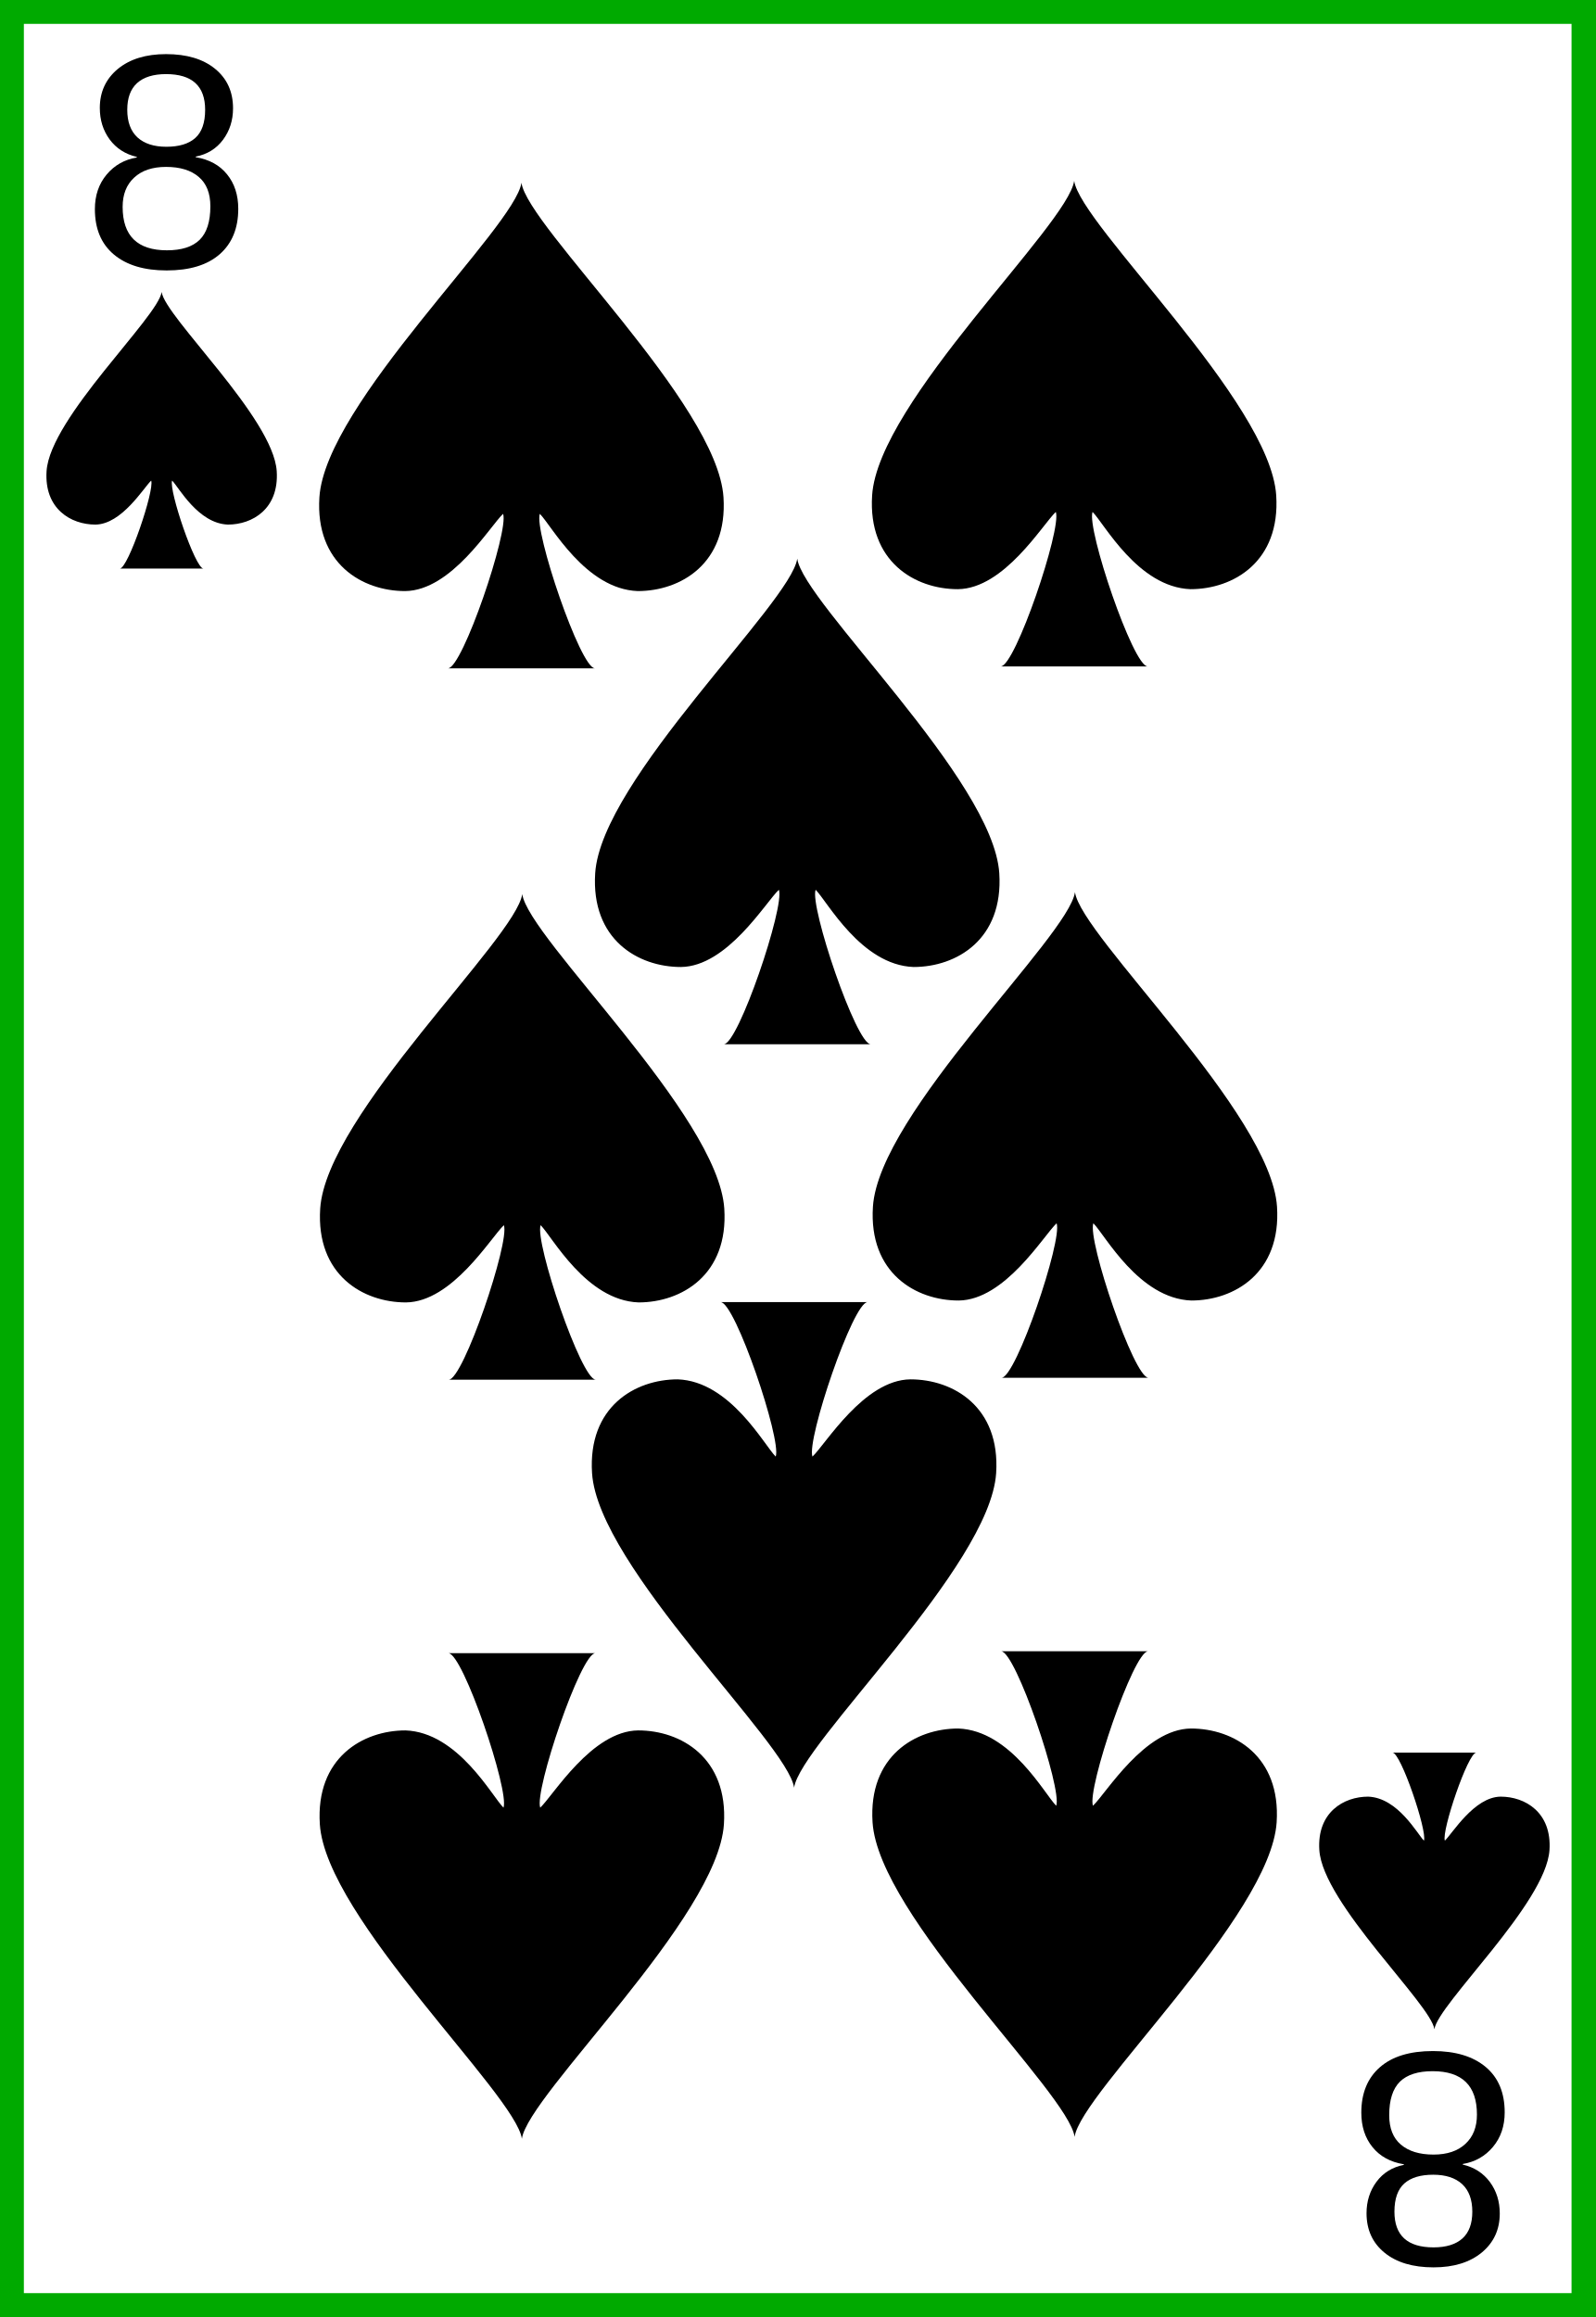
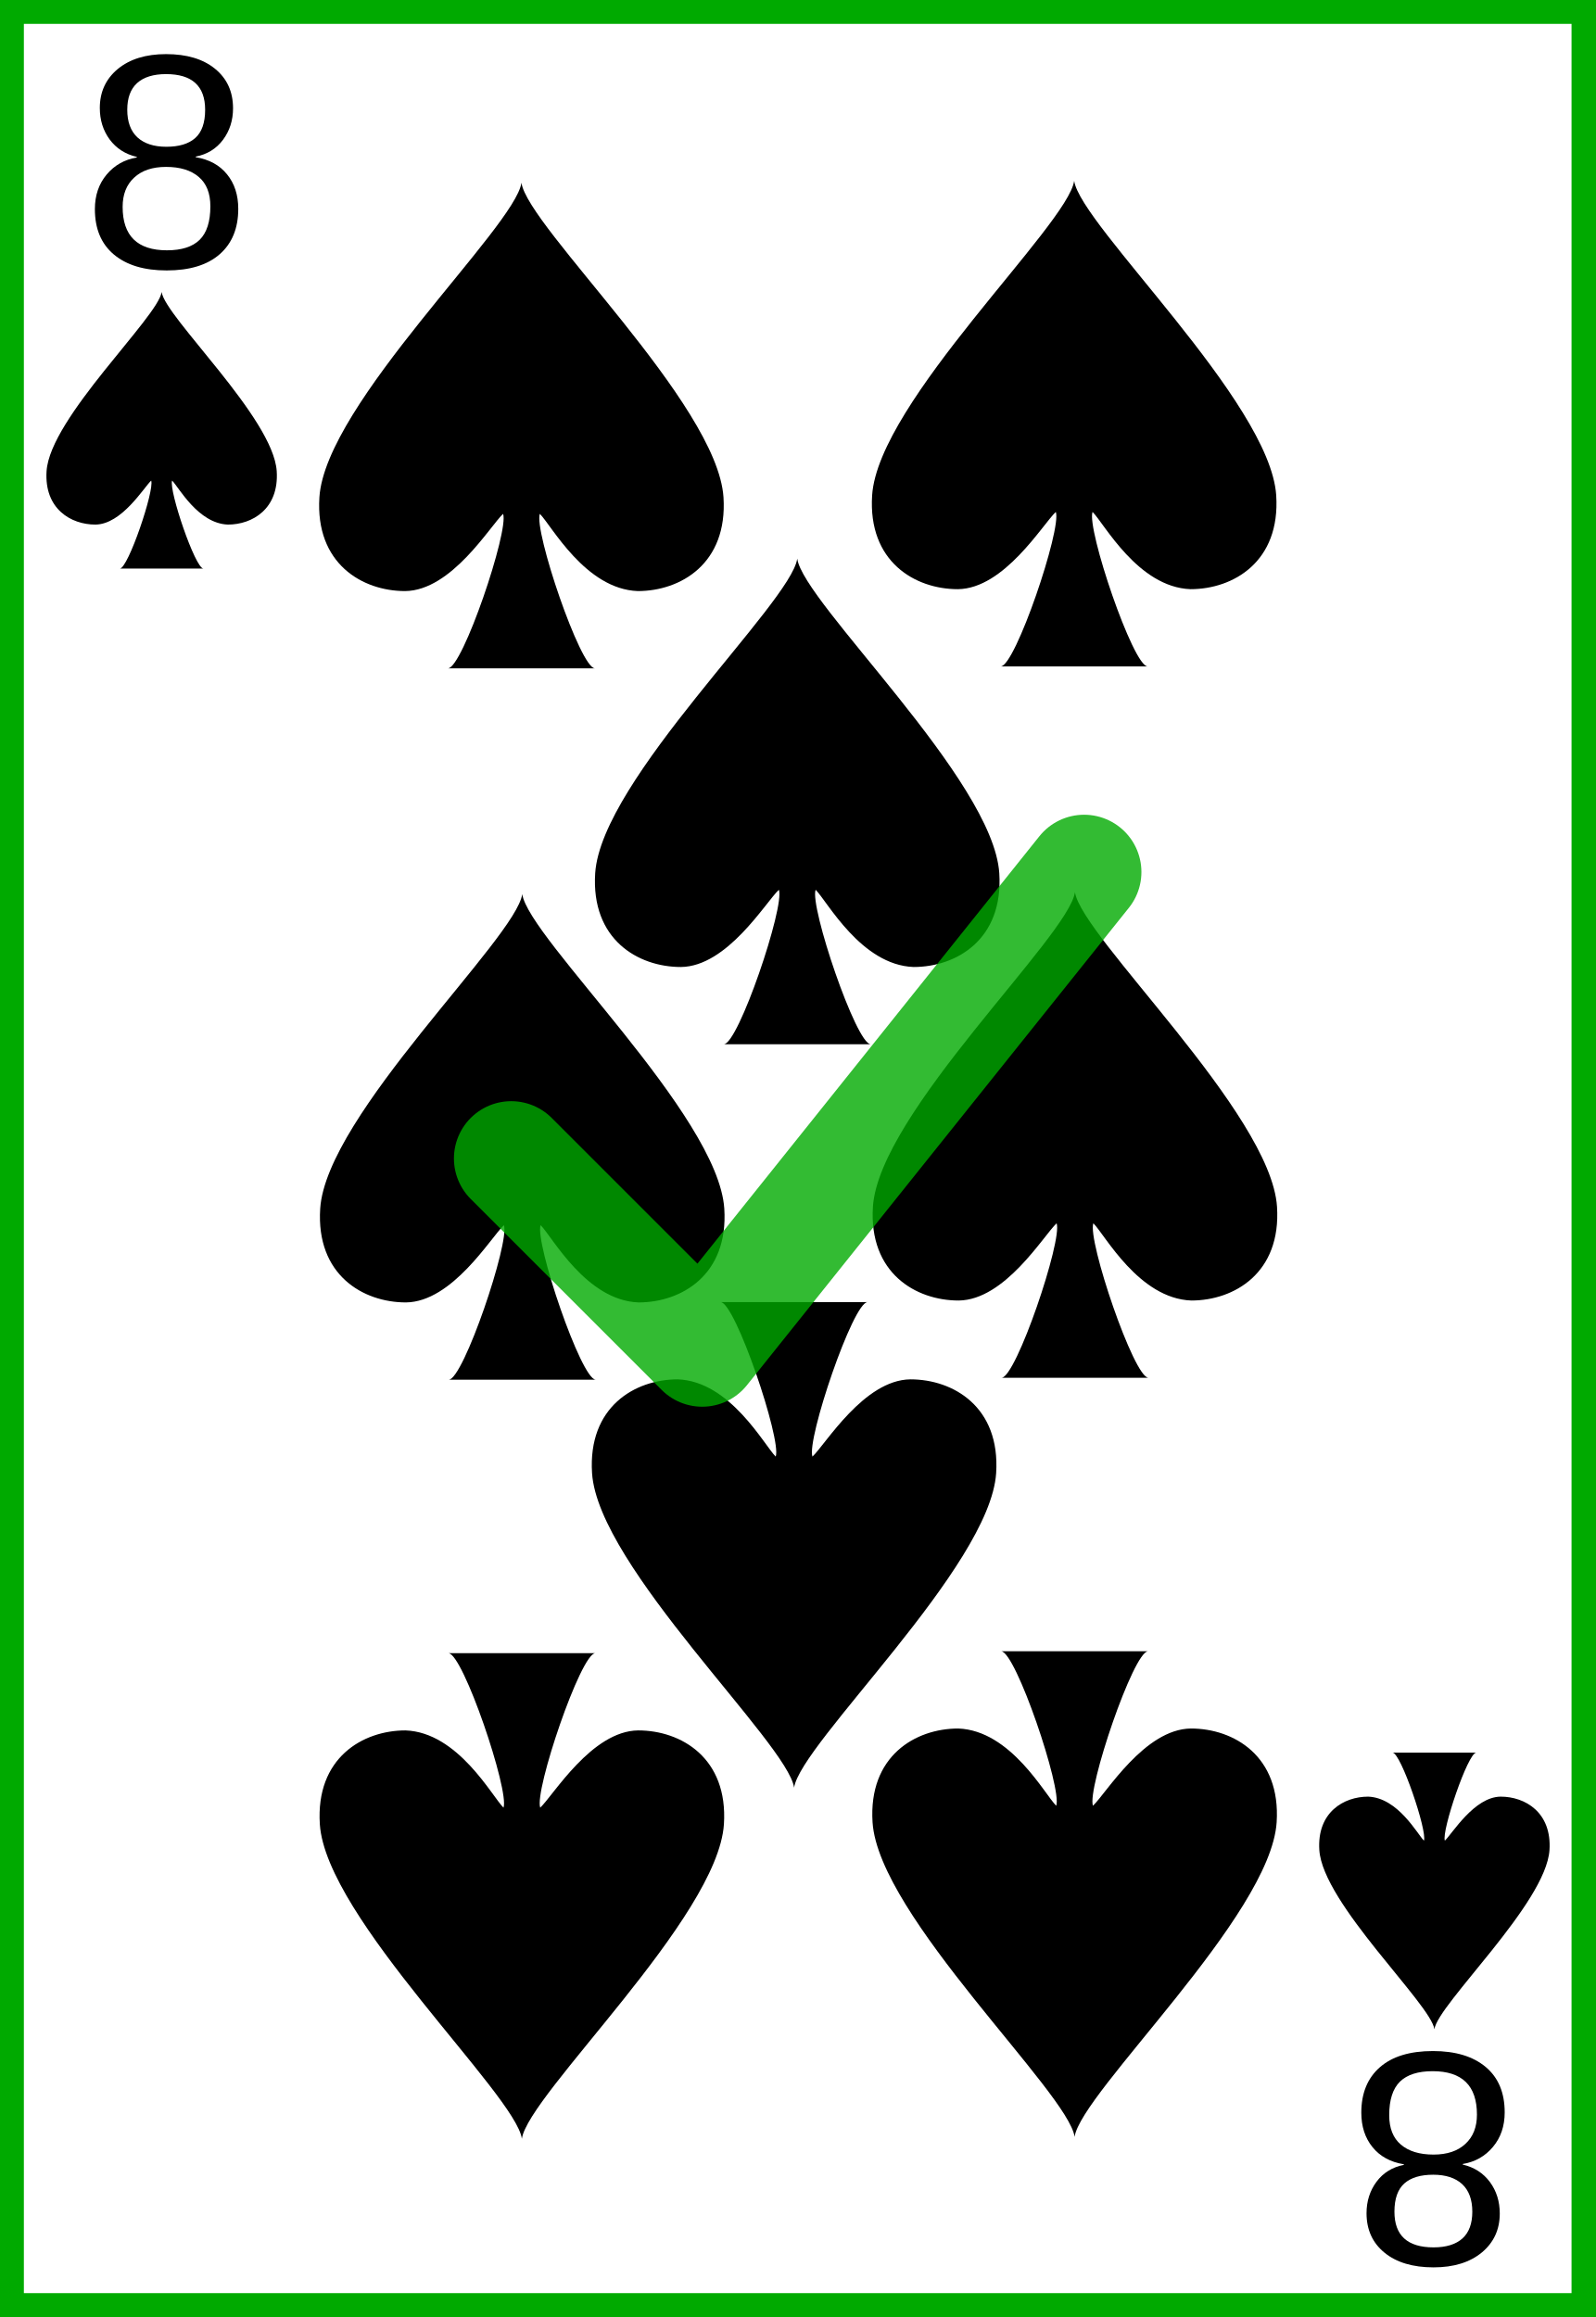
<svg xmlns="http://www.w3.org/2000/svg" width="167.087pt" height="242.667pt" viewBox="0 0 167.087 242.667" xml:space="preserve" id="svg2" version="1.1">
  <defs id="defs41" />
  <g id="Layer_x0020_1" style="fill-rule:nonzero;clip-rule:nonzero;stroke:#000000;stroke-miterlimit:4;">
    <path style="fill:#FFFFFF;stroke-width:0.5;" d="M166.837,235.548c0,3.777-3.087,6.869-6.871,6.869H7.111c-3.775,0-6.861-3.092-6.861-6.869V7.12C0.25,3.343,3.336,0.25,7.111,0.25h152.855    c3.784,0,6.871,3.093,6.871,6.87v228.428z" id="path5" />
    <g style="stroke:none;" id="g7">
      <g id="g9">
				
			</g>
    </g>
    <g id="g15">
			
		</g>
    <g id="g19">
			
		</g>
    <g style="stroke:none;" id="g23">
      <g id="g25">
				
			</g>
    </g>
    <g style="stroke:none;" id="g31">
      <g id="g33">
				
			</g>
    </g>
  </g>
  <text xml:space="preserve" style="font-size:32px;font-style:normal;font-weight:normal;line-height:125%;letter-spacing:0px;word-spacing:0px;fill:#000000;fill-opacity:1;stroke:none;font-family:Bitstream Vera Sans" x="8.547" y="28.013" id="text3788">
    <tspan id="tspan3790" x="8.547" y="28.013" style="font-style:normal;font-variant:normal;font-weight:normal;font-stretch:normal;font-family:Arial;-inkscape-font-specification:Arial">8</tspan>
  </text>
  <g transform="matrix(1.508595,0,0,1.379325,16.9291,45.0659)" id="layer1-7">
    <path id="sl" d="M 7.989,3.103 C 7.747,-0.954 0.242,-8.59 0,-10.5 c -0.242,1.909 -7.747,9.545 -7.989,13.603 -0.169,2.868 1.695,4.057 3.39,4.057 1.835,-0.022 3.351,-2.801 3.873,-3.341 0.242,0.716 -1.603,6.682 -2.179,6.682 l 5.811,0 C 2.33,10.501 0.485,4.535 0.727,3.819 1.184,4.315 2.524,7.077 4.601,7.16 6.295,7.159 8.158,5.971 7.989,3.103 z" style="fill:#000000" />
  </g>
  <g transform="matrix(2.648679,0,0,2.421718,54.61089,44.566)" id="layer1-7-88">
    <path id="sl-4" d="M 7.989,3.103 C 7.747,-0.954 0.242,-8.59 0,-10.5 c -0.242,1.909 -7.747,9.545 -7.989,13.603 -0.169,2.868 1.695,4.057 3.39,4.057 1.835,-0.022 3.351,-2.801 3.873,-3.341 0.242,0.716 -1.603,6.682 -2.179,6.682 l 5.811,0 C 2.33,10.501 0.485,4.535 0.727,3.819 1.184,4.315 2.524,7.077 4.601,7.16 6.295,7.159 8.158,5.971 7.989,3.103 z" style="fill:#000000" />
  </g>
  <text xml:space="preserve" style="font-size:32px;font-style:normal;font-weight:normal;line-height:125%;letter-spacing:0px;word-spacing:0px;fill:#000000;fill-opacity:1;stroke:none;font-family:Bitstream Vera Sans" x="-158.978" y="-215.124" id="text3788-7" transform="scale(-1,-1)">
    <tspan id="tspan3790-6" x="-158.978" y="-215.124" style="font-style:normal;font-variant:normal;font-weight:normal;font-stretch:normal;font-family:Arial;-inkscape-font-specification:Arial">8</tspan>
  </text>
  <g transform="matrix(-1.508595,0,0,-1.379325,150.2251,198.0441)" id="layer1-7-3">
    <path id="sl-1" d="M 7.989,3.103 C 7.747,-0.954 0.242,-8.59 0,-10.5 c -0.242,1.909 -7.747,9.545 -7.989,13.603 -0.169,2.868 1.695,4.057 3.39,4.057 1.835,-0.022 3.351,-2.801 3.873,-3.341 0.242,0.716 -1.603,6.682 -2.179,6.682 l 5.811,0 C 2.33,10.501 0.485,4.535 0.727,3.819 1.184,4.315 2.524,7.077 4.601,7.16 6.295,7.159 8.158,5.971 7.989,3.103 z" style="fill:#000000" />
  </g>
  <g transform="matrix(-2.648679,0,0,-2.421718,54.65613,198.5713)" id="layer1-7-88-7">
    <path id="sl-4-5" d="M 7.989,3.103 C 7.747,-0.954 0.242,-8.59 0,-10.5 c -0.242,1.909 -7.747,9.545 -7.989,13.603 -0.169,2.868 1.695,4.057 3.39,4.057 1.835,-0.022 3.351,-2.801 3.873,-3.341 0.242,0.716 -1.603,6.682 -2.179,6.682 l 5.811,0 C 2.33,10.501 0.485,4.535 0.727,3.819 1.184,4.315 2.524,7.077 4.601,7.16 6.295,7.159 8.158,5.971 7.989,3.103 z" style="fill:#000000" />
  </g>
  <g transform="matrix(2.648679,0,0,2.421718,54.6947,119.0673)" id="layer1-7-88-6">
    <path id="sl-4-8" d="M 7.989,3.103 C 7.747,-0.954 0.242,-8.59 0,-10.5 c -0.242,1.909 -7.747,9.545 -7.989,13.603 -0.169,2.868 1.695,4.057 3.39,4.057 1.835,-0.022 3.351,-2.801 3.873,-3.341 0.242,0.716 -1.603,6.682 -2.179,6.682 l 5.811,0 C 2.33,10.501 0.485,4.535 0.727,3.819 1.184,4.315 2.524,7.077 4.601,7.16 6.295,7.159 8.158,5.971 7.989,3.103 z" style="fill:#000000" />
  </g>
  <g transform="matrix(2.648679,0,0,2.421718,112.4978,44.36691)" id="layer1-7-88-68">
    <path id="sl-4-84" d="M 7.989,3.103 C 7.747,-0.954 0.242,-8.59 0,-10.5 c -0.242,1.909 -7.747,9.545 -7.989,13.603 -0.169,2.868 1.695,4.057 3.39,4.057 1.835,-0.022 3.351,-2.801 3.873,-3.341 0.242,0.716 -1.603,6.682 -2.179,6.682 l 5.811,0 C 2.33,10.501 0.485,4.535 0.727,3.819 1.184,4.315 2.524,7.077 4.601,7.16 6.295,7.159 8.158,5.971 7.989,3.103 z" style="fill:#000000" />
  </g>
  <g transform="matrix(-2.648679,0,0,-2.421718,112.543,198.3722)" id="layer1-7-88-7-3">
    <path id="sl-4-5-1" d="M 7.989,3.103 C 7.747,-0.954 0.242,-8.59 0,-10.5 c -0.242,1.909 -7.747,9.545 -7.989,13.603 -0.169,2.868 1.695,4.057 3.39,4.057 1.835,-0.022 3.351,-2.801 3.873,-3.341 0.242,0.716 -1.603,6.682 -2.179,6.682 l 5.811,0 C 2.33,10.501 0.485,4.535 0.727,3.819 1.184,4.315 2.524,7.077 4.601,7.16 6.295,7.159 8.158,5.971 7.989,3.103 z" style="fill:#000000" />
  </g>
  <g transform="matrix(2.648679,0,0,2.421718,112.5816,118.8682)" id="layer1-7-88-6-4">
    <path id="sl-4-8-9" d="M 7.989,3.103 C 7.747,-0.954 0.242,-8.59 0,-10.5 c -0.242,1.909 -7.747,9.545 -7.989,13.603 -0.169,2.868 1.695,4.057 3.39,4.057 1.835,-0.022 3.351,-2.801 3.873,-3.341 0.242,0.716 -1.603,6.682 -2.179,6.682 l 5.811,0 C 2.33,10.501 0.485,4.535 0.727,3.819 1.184,4.315 2.524,7.077 4.601,7.16 6.295,7.159 8.158,5.971 7.989,3.103 z" style="fill:#000000" />
  </g>
  <g transform="matrix(2.648679,0,0,2.421718,83.4947,83.93795)" id="layer1-7-88-688">
    <path id="sl-4-4" d="M 7.989,3.103 C 7.747,-0.954 0.242,-8.59 0,-10.5 c -0.242,1.909 -7.747,9.545 -7.989,13.603 -0.169,2.868 1.695,4.057 3.39,4.057 1.835,-0.022 3.351,-2.801 3.873,-3.341 0.242,0.716 -1.603,6.682 -2.179,6.682 l 5.811,0 C 2.33,10.501 0.485,4.535 0.727,3.819 1.184,4.315 2.524,7.077 4.601,7.16 6.295,7.159 8.158,5.971 7.989,3.103 z" style="fill:#000000" />
  </g>
  <g transform="matrix(-2.648679,0,0,-2.421718,83.16599,161.8032)" id="layer1-7-88-688-6">
    <path id="sl-4-4-8" d="M 7.989,3.103 C 7.747,-0.954 0.242,-8.59 0,-10.5 c -0.242,1.909 -7.747,9.545 -7.989,13.603 -0.169,2.868 1.695,4.057 3.39,4.057 1.835,-0.022 3.351,-2.801 3.873,-3.341 0.242,0.716 -1.603,6.682 -2.179,6.682 l 5.811,0 C 2.33,10.501 0.485,4.535 0.727,3.819 1.184,4.315 2.524,7.077 4.601,7.16 6.295,7.159 8.158,5.971 7.989,3.103 z" style="fill:#000000" />
  </g>
+   <path d="M 53.54 121.33 L 73.54 141.33 L 113.54 91.33" fill="none" stroke="#00AA00" stroke-width="12" stroke-linecap="round" stroke-linejoin="round" opacity="0.8" />
  <rect x="0" y="0" width="167.087" height="242.667" fill="none" stroke="#00AA00" stroke-width="5" />
</svg>
